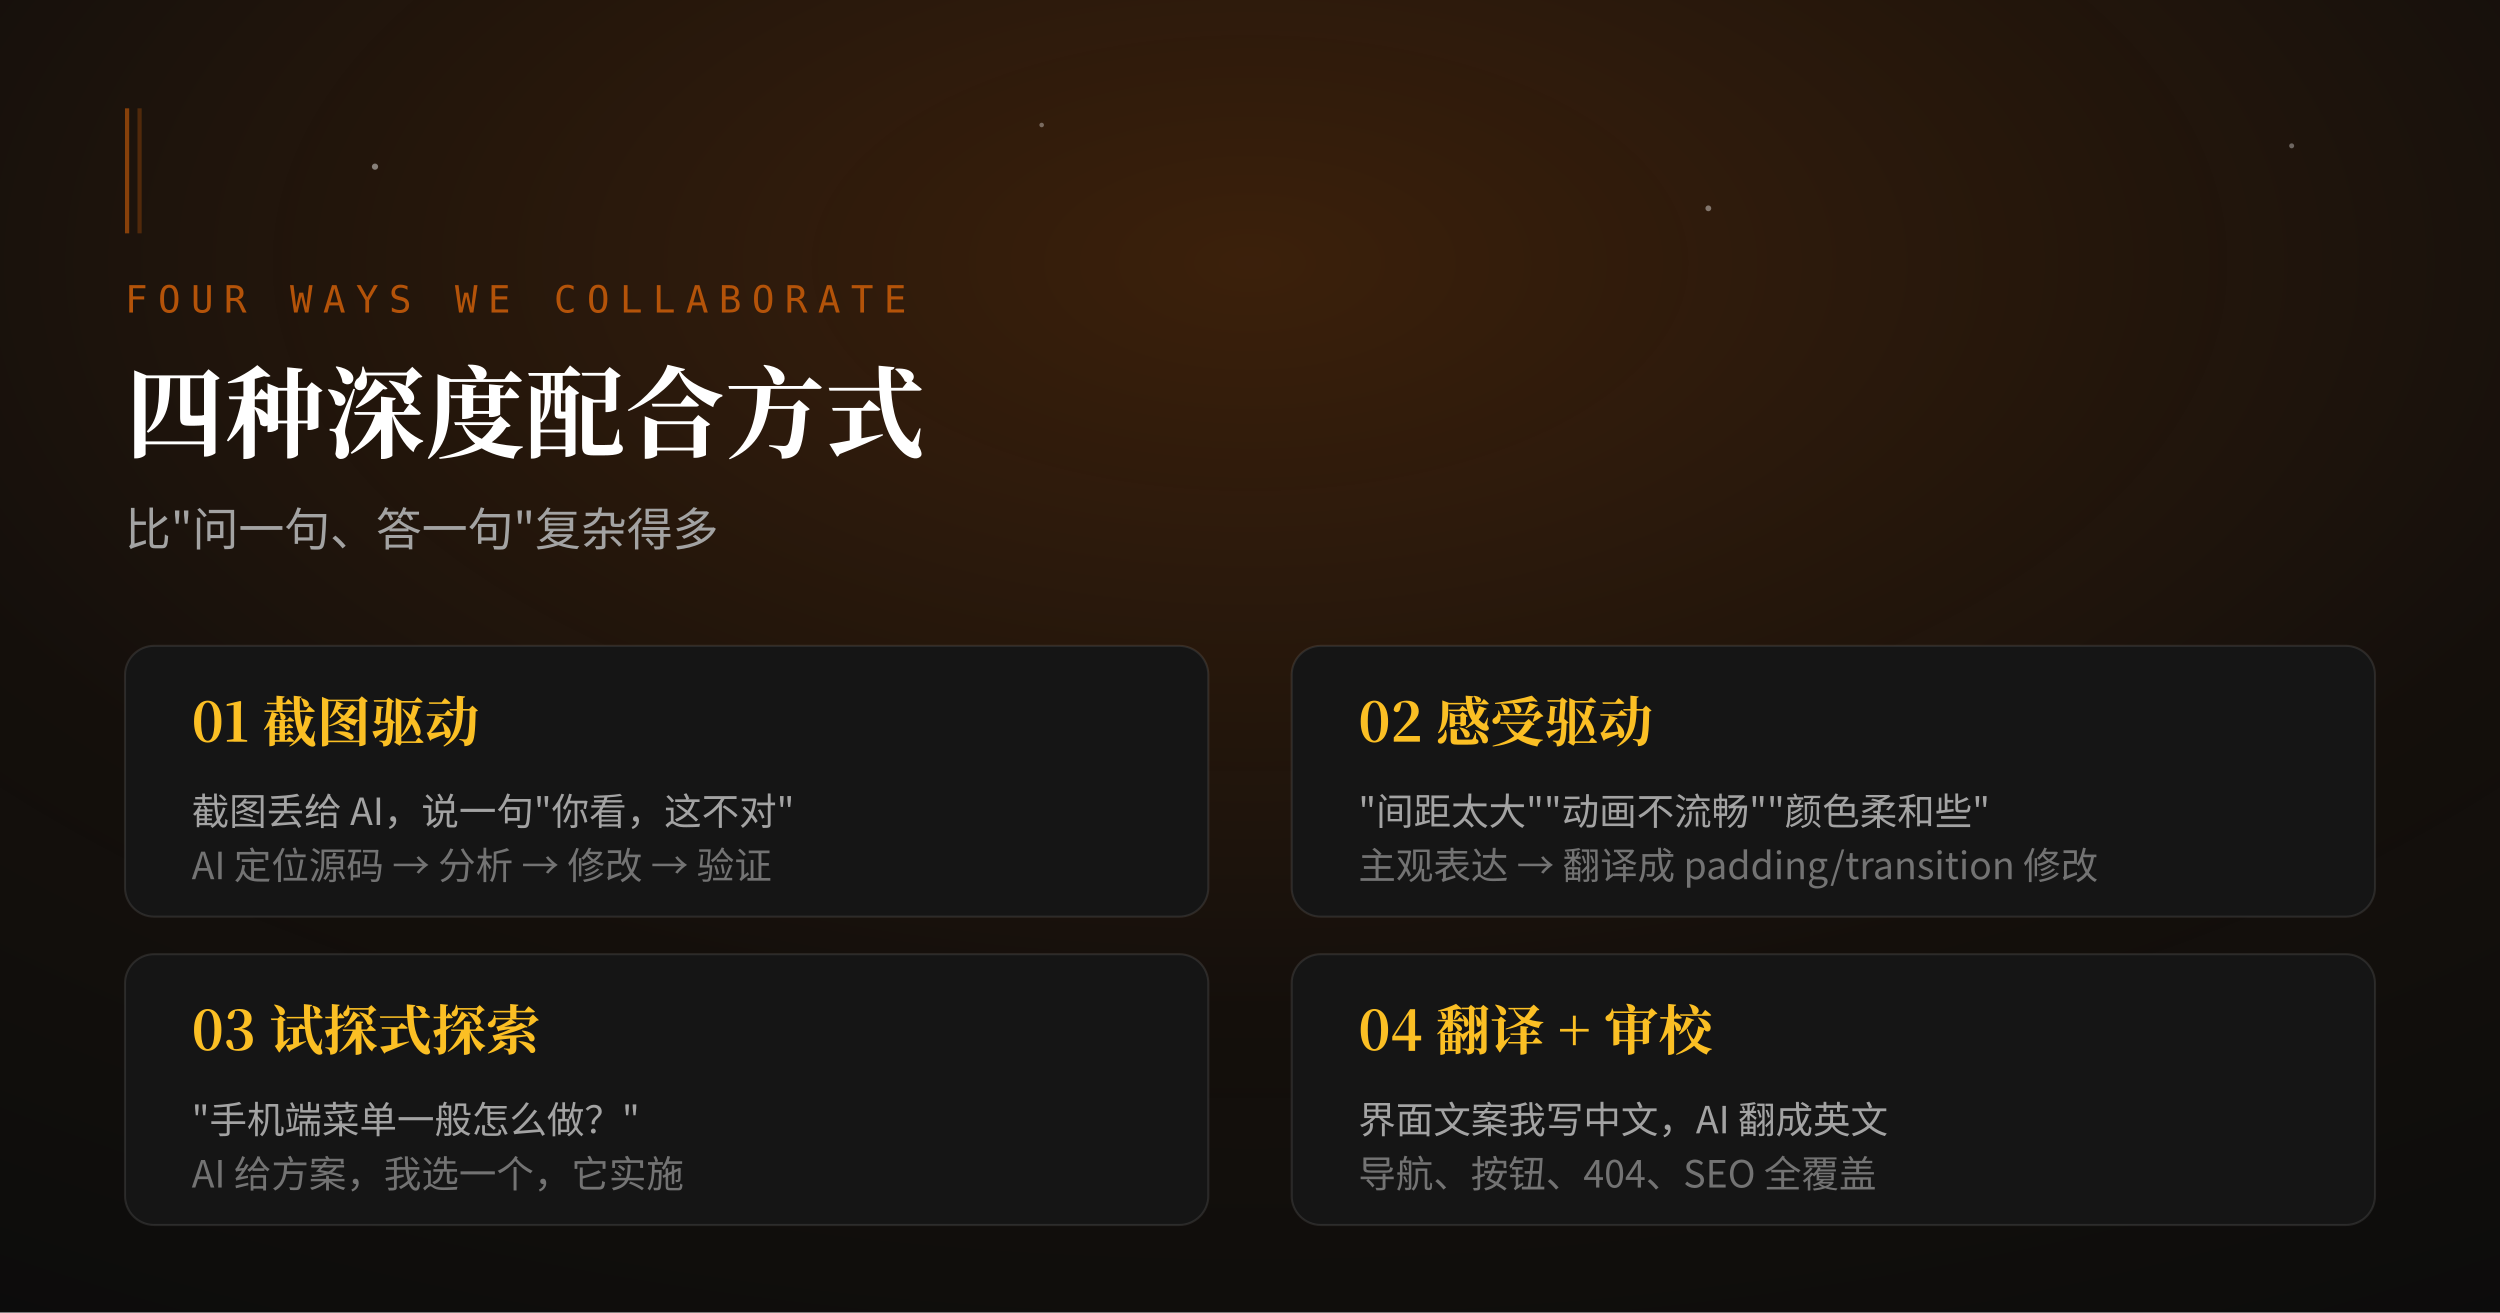
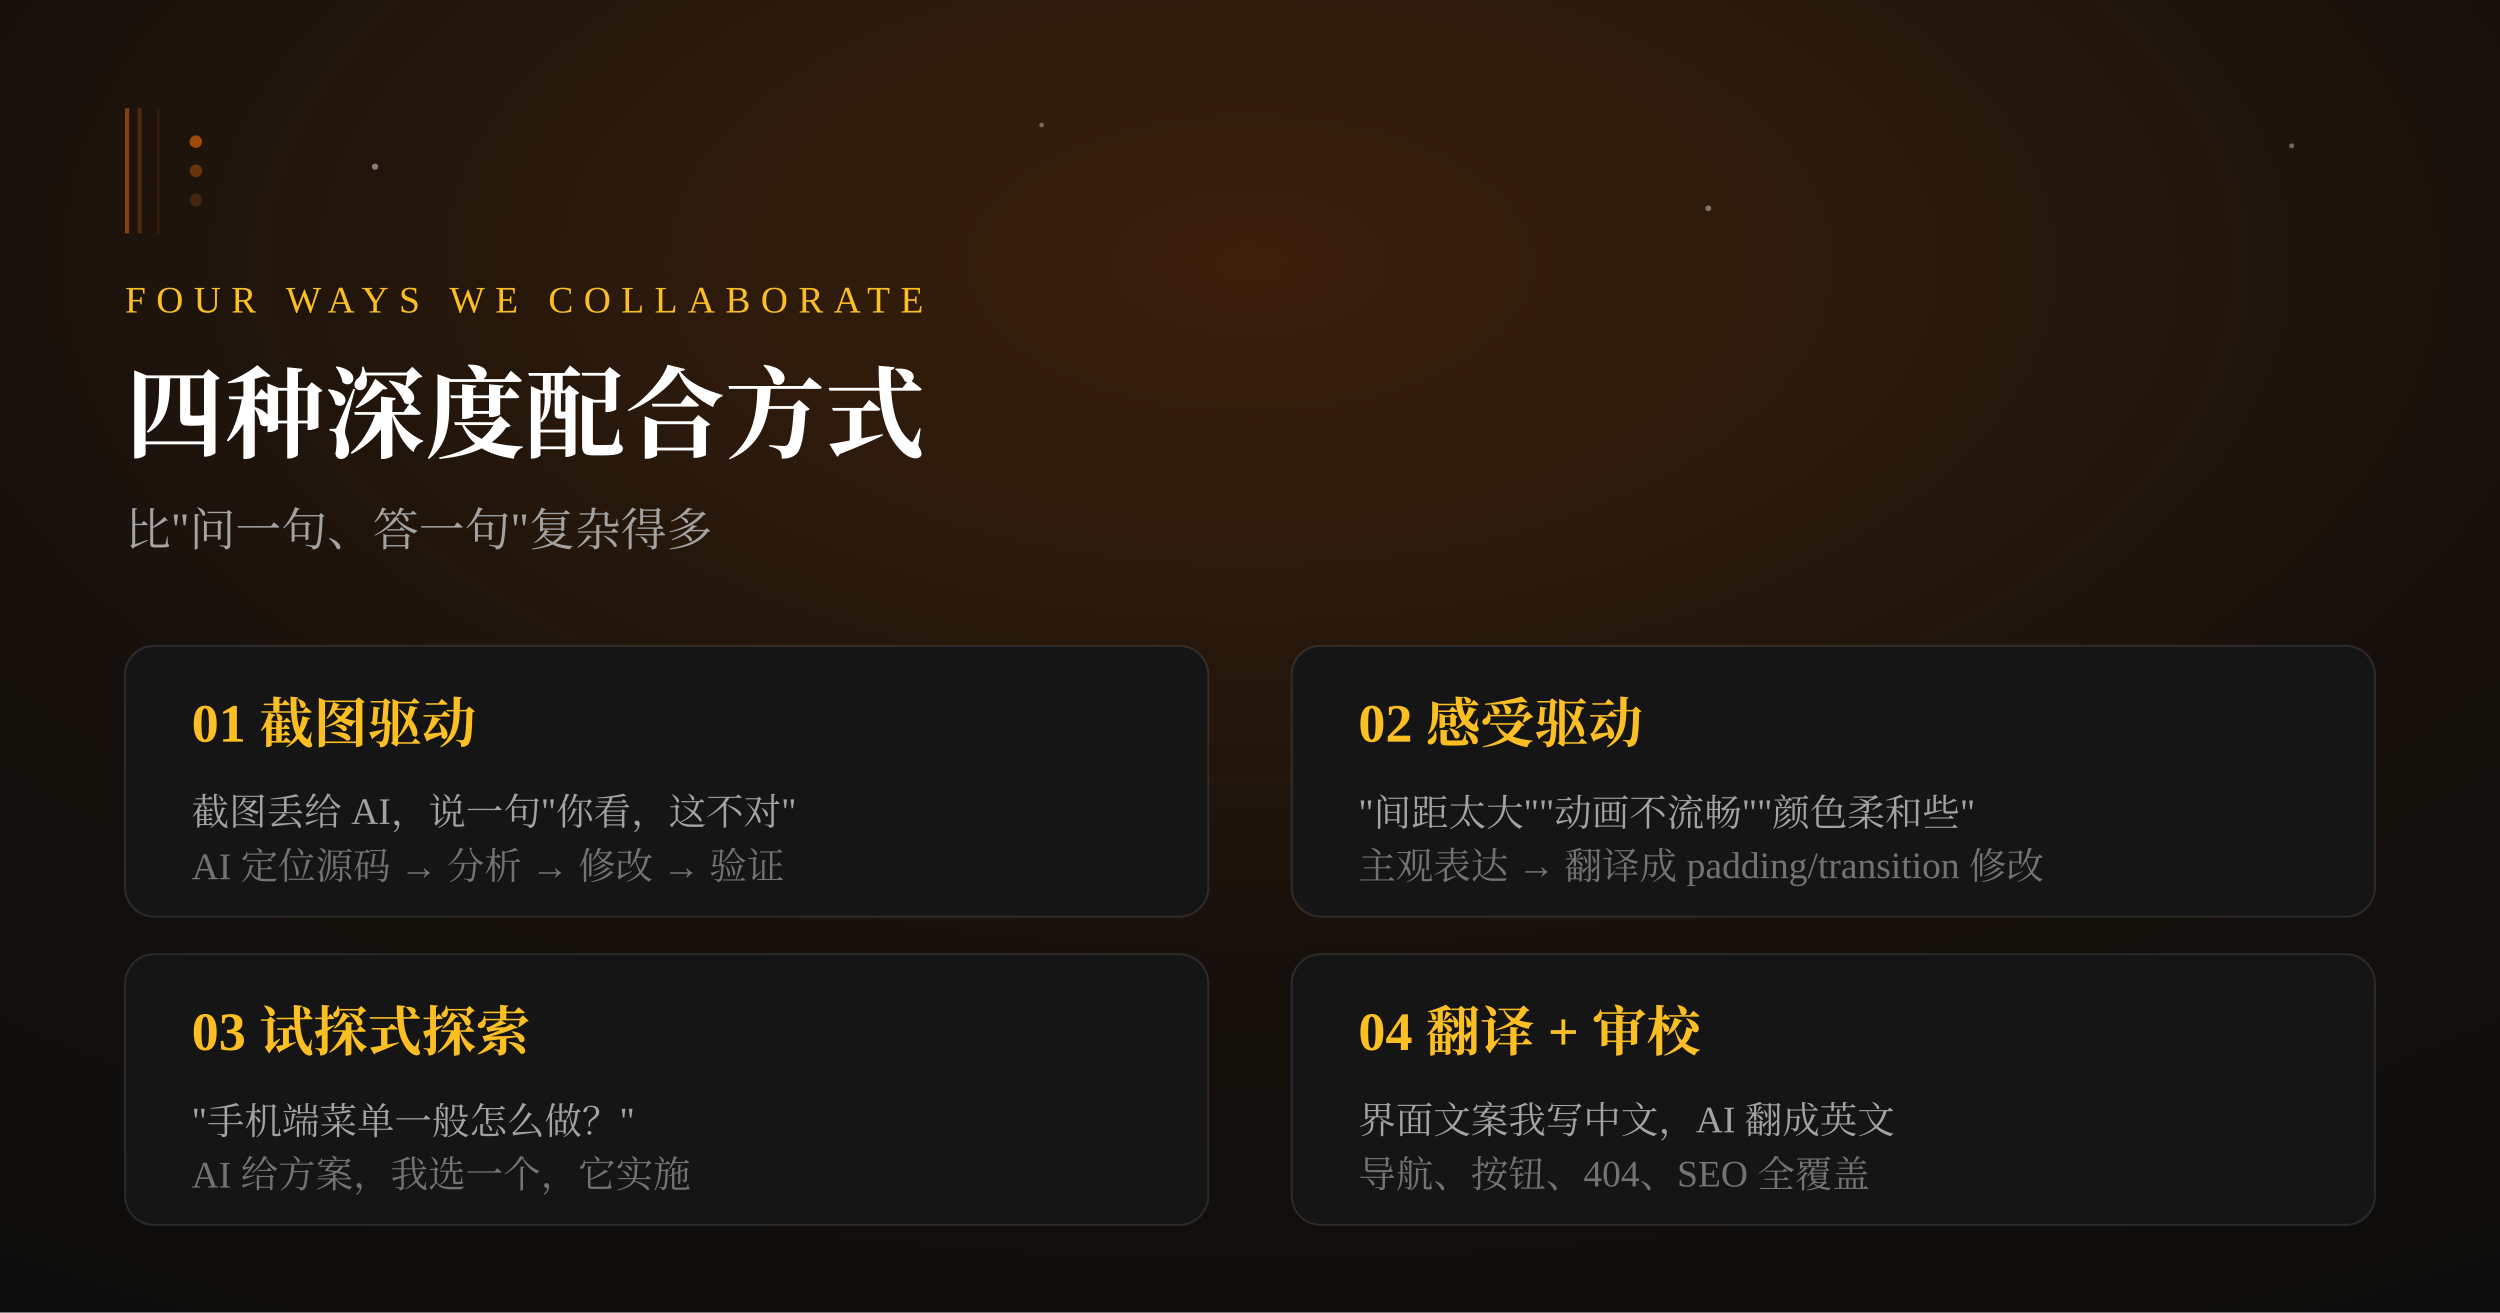
<svg xmlns="http://www.w3.org/2000/svg" width="1200" height="630" viewBox="0 0 1200 630">
  <defs>
    <radialGradient id="g1" cx="0.5" cy="0.2" r="0.95">
      <stop offset="0%" stop-color="#B45309" stop-opacity="0.28" />
      <stop offset="60%" stop-color="#B45309" stop-opacity="0.05" />
      <stop offset="100%" stop-color="#B45309" stop-opacity="0" />
    </radialGradient>
  </defs>
  <rect width="1200" height="630" fill="#0c0c0c" />
  <rect width="1200" height="630" fill="url(#g1)" />
  <g fill="#ffffff">
    <circle cx="180" cy="80" r="1.5" opacity="0.45" />
    <circle cx="500" cy="60" r="1.1" opacity="0.35" />
    <circle cx="820" cy="100" r="1.4" opacity="0.4" />
    <circle cx="1100" cy="70" r="1.2" opacity="0.35" />
  </g>
  <rect x="60" y="52" width="2" height="60" fill="#B45309" opacity="0.7" />
  <rect x="66" y="52" width="2" height="60" fill="#B45309" opacity="0.35" />
-   <text x="60" y="150" font-family="monospace" font-size="18" letter-spacing="5" fill="#B45309">FOUR WAYS WE COLLABORATE</text>
-   <text x="60" y="216" font-family="Noto Serif CJK SC" font-size="48" font-weight="bold" fill="#ffffff">四种深度配合方式</text>
-   <text x="60" y="262" font-family="Noto Sans CJK SC" font-size="22" fill="#a3a3a3">比"问一句、答一句"复杂得多</text>
+   <line x1="76" y1="52" x2="76" y2="112" stroke="#B45309" stroke-opacity="0.18" stroke-width="1" />
+   <circle cx="94" cy="68" r="3" fill="#B45309" opacity="0.85" />
+   <circle cx="94" cy="82" r="3" fill="#B45309" opacity="0.5" />
+   <circle cx="94" cy="96" r="3" fill="#B45309" opacity="0.25" />
+   <text x="60" y="150" font-family="'Times New Roman', 'Liberation Serif', 'SimSun', 'Songti SC', 'Noto Serif CJK SC', serif" font-size="18" letter-spacing="5" fill="#FBBF24">FOUR WAYS WE COLLABORATE</text>
+   <text x="60" y="216" font-family="'Times New Roman', 'Liberation Serif', 'SimSun', 'Songti SC', 'Noto Serif CJK SC', serif" font-size="48" font-weight="bold" fill="#ffffff">四种深度配合方式</text>
+   <text x="60" y="262" font-family="'Times New Roman', 'Liberation Serif', 'SimSun', 'Songti SC', 'Noto Serif CJK SC', serif" font-size="22" fill="#a3a3a3">比"问一句、答一句"复杂得多</text>
  <g>
    <rect x="60" y="310" width="520" height="130" rx="14" fill="#151515" stroke="#ffffff" stroke-opacity="0.10" />
-     <text x="92" y="356" font-family="Noto Serif CJK SC" font-size="26" font-weight="bold" fill="#FBBF24">01 截图驱动</text>
-     <text x="92" y="396" font-family="Noto Sans CJK SC" font-size="18" fill="#a3a3a3">截图丢给 AI，说一句"你看，这不对"</text>
-     <text x="92" y="422" font-family="Noto Sans CJK SC" font-size="18" fill="#737373">AI 定位源码 → 分析 → 修改 → 验证</text>
+     <text x="92" y="356" font-family="'Times New Roman', 'Liberation Serif', 'SimSun', 'Songti SC', 'Noto Serif CJK SC', serif" font-size="26" font-weight="bold" fill="#FBBF24">01 截图驱动</text>
+     <text x="92" y="396" font-family="'Times New Roman', 'Liberation Serif', 'SimSun', 'Songti SC', 'Noto Serif CJK SC', serif" font-size="18" fill="#a3a3a3">截图丢给 AI，说一句"你看，这不对"</text>
+     <text x="92" y="422" font-family="'Times New Roman', 'Liberation Serif', 'SimSun', 'Songti SC', 'Noto Serif CJK SC', serif" font-size="18" fill="#737373">AI 定位源码 → 分析 → 修改 → 验证</text>
  </g>
  <g>
    <rect x="620" y="310" width="520" height="130" rx="14" fill="#151515" stroke="#ffffff" stroke-opacity="0.10" />
-     <text x="652" y="356" font-family="Noto Serif CJK SC" font-size="26" font-weight="bold" fill="#FBBF24">02 感受驱动</text>
-     <text x="652" y="396" font-family="Noto Sans CJK SC" font-size="18" fill="#a3a3a3">"间距太大""动画不流畅""颜色柔和些"</text>
-     <text x="652" y="422" font-family="Noto Sans CJK SC" font-size="18" fill="#737373">主观表达 → 翻译成 padding/transition 修改</text>
+     <text x="652" y="356" font-family="'Times New Roman', 'Liberation Serif', 'SimSun', 'Songti SC', 'Noto Serif CJK SC', serif" font-size="26" font-weight="bold" fill="#FBBF24">02 感受驱动</text>
+     <text x="652" y="396" font-family="'Times New Roman', 'Liberation Serif', 'SimSun', 'Songti SC', 'Noto Serif CJK SC', serif" font-size="18" fill="#a3a3a3">"间距太大""动画不流畅""颜色柔和些"</text>
+     <text x="652" y="422" font-family="'Times New Roman', 'Liberation Serif', 'SimSun', 'Songti SC', 'Noto Serif CJK SC', serif" font-size="18" fill="#737373">主观表达 → 翻译成 padding/transition 修改</text>
  </g>
  <g>
    <rect x="60" y="458" width="520" height="130" rx="14" fill="#151515" stroke="#ffffff" stroke-opacity="0.10" />
-     <text x="92" y="504" font-family="Noto Serif CJK SC" font-size="26" font-weight="bold" fill="#FBBF24">03 试探式探索</text>
-     <text x="92" y="544" font-family="Noto Sans CJK SC" font-size="18" fill="#a3a3a3">"手机端菜单一般怎么做？"</text>
-     <text x="92" y="570" font-family="Noto Sans CJK SC" font-size="18" fill="#737373">AI 给方案，我选一个，它实施</text>
+     <text x="92" y="504" font-family="'Times New Roman', 'Liberation Serif', 'SimSun', 'Songti SC', 'Noto Serif CJK SC', serif" font-size="26" font-weight="bold" fill="#FBBF24">03 试探式探索</text>
+     <text x="92" y="544" font-family="'Times New Roman', 'Liberation Serif', 'SimSun', 'Songti SC', 'Noto Serif CJK SC', serif" font-size="18" fill="#a3a3a3">"手机端菜单一般怎么做？"</text>
+     <text x="92" y="570" font-family="'Times New Roman', 'Liberation Serif', 'SimSun', 'Songti SC', 'Noto Serif CJK SC', serif" font-size="18" fill="#737373">AI 给方案，我选一个，它实施</text>
  </g>
  <g>
    <rect x="620" y="458" width="520" height="130" rx="14" fill="#151515" stroke="#ffffff" stroke-opacity="0.10" />
-     <text x="652" y="504" font-family="Noto Serif CJK SC" font-size="26" font-weight="bold" fill="#FBBF24">04 翻译 + 审校</text>
-     <text x="652" y="544" font-family="Noto Sans CJK SC" font-size="18" fill="#a3a3a3">界面文案我写中文，AI 翻成英文</text>
-     <text x="652" y="570" font-family="Noto Sans CJK SC" font-size="18" fill="#737373">导航、按钮、404、SEO 全覆盖</text>
+     <text x="652" y="504" font-family="'Times New Roman', 'Liberation Serif', 'SimSun', 'Songti SC', 'Noto Serif CJK SC', serif" font-size="26" font-weight="bold" fill="#FBBF24">04 翻译 + 审校</text>
+     <text x="652" y="544" font-family="'Times New Roman', 'Liberation Serif', 'SimSun', 'Songti SC', 'Noto Serif CJK SC', serif" font-size="18" fill="#a3a3a3">界面文案我写中文，AI 翻成英文</text>
+     <text x="652" y="570" font-family="'Times New Roman', 'Liberation Serif', 'SimSun', 'Songti SC', 'Noto Serif CJK SC', serif" font-size="18" fill="#737373">导航、按钮、404、SEO 全覆盖</text>
  </g>
</svg>
